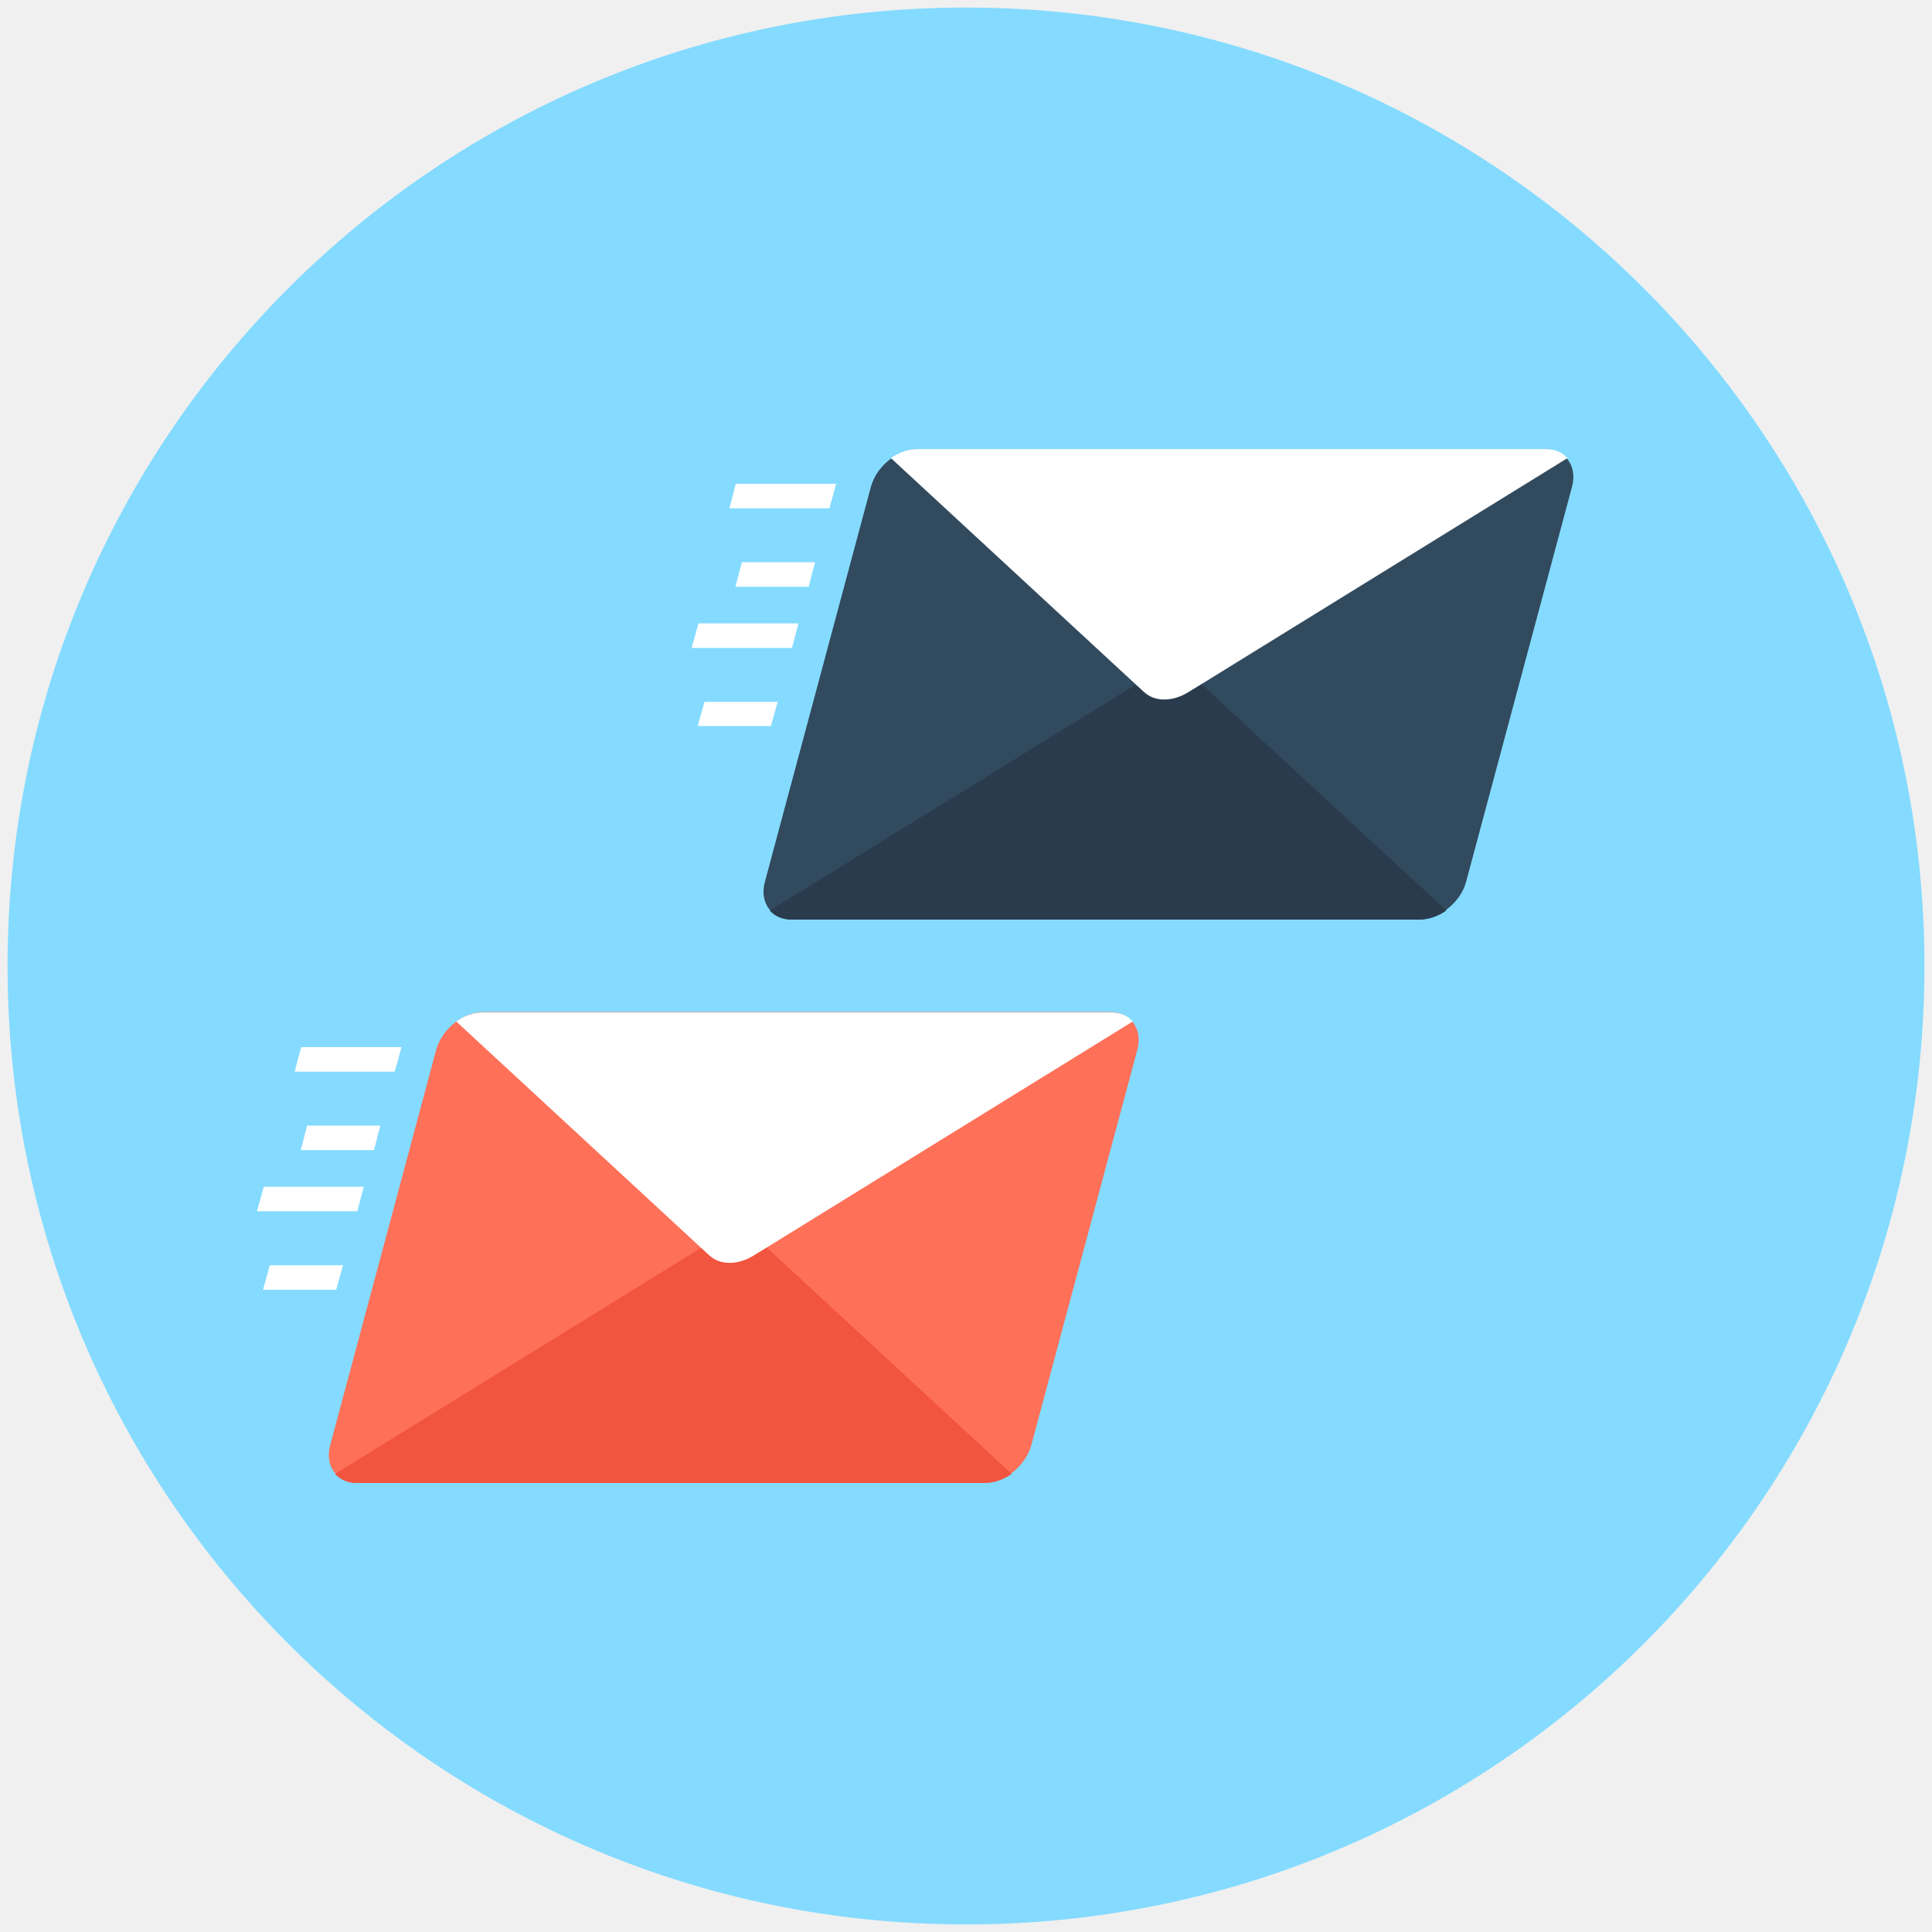
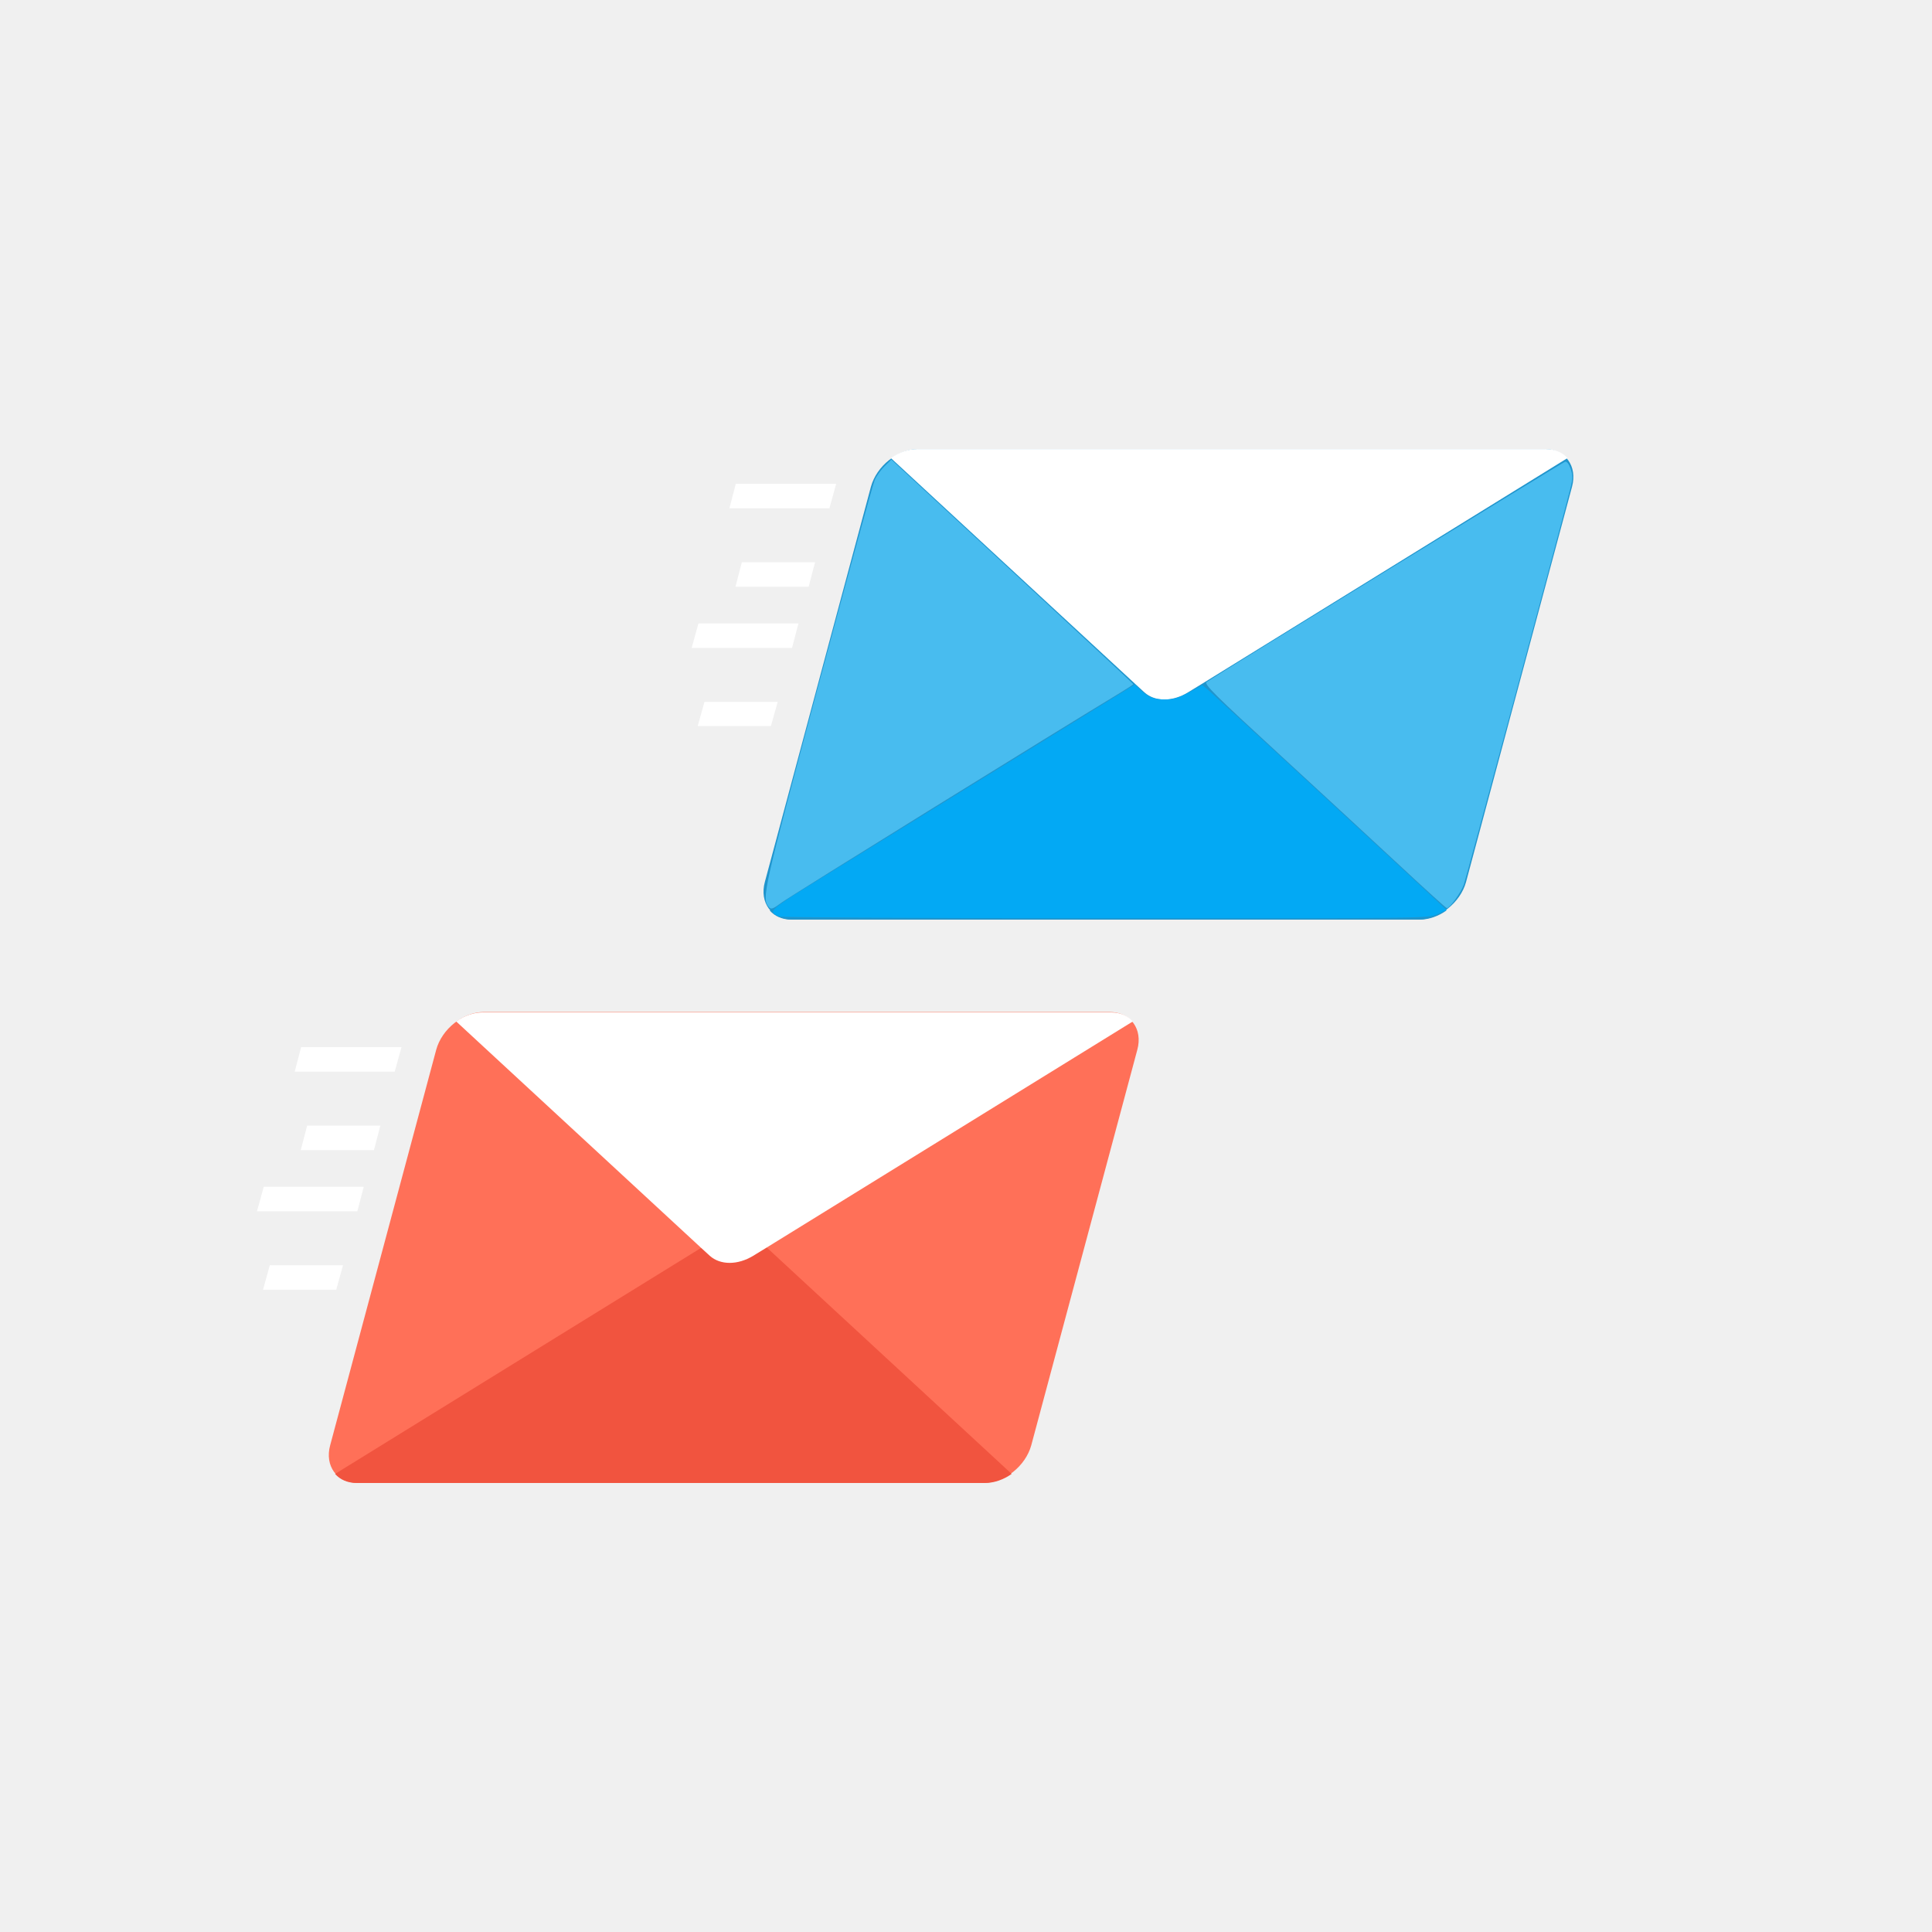
<svg xmlns="http://www.w3.org/2000/svg" enable-background="new 0 0 512 512" id="Layer_1" version="1.1" viewBox="0 0 512 512" xml:space="preserve">
-   <g>
-     <g>
-       <circle cx="256" cy="256" fill="#84DBFF" r="254" />
-     </g>
-     <g>
-       <g>
-         <path d="M375.9,243.7H210c-5.5,0-8.8-4.5-7.3-10L230.8,129c1.5-5.5,7.1-10,12.6-10h165.9c5.5,0,8.8,4.5,7.3,10     l-28.1,104.8C387,239.2,381.4,243.7,375.9,243.7z" fill="#324A5E" />
+   <defs id="defs5367" />
+   <g id="g5362">
+     <g id="g5302" />
+     <g id="g5360">
+       <g id="g5306">
+         <path d="M 375.9,243.7 H 210 c -5.5,0 -8.8,-4.5 -7.3,-10 L 230.8,129 c 1.5,-5.5 7.1,-10 12.6,-10 h 165.9 c 5.5,0 8.8,4.5 7.3,10 l -28.1,104.8 c -1.5,5.4 -7.1,9.9 -12.6,9.9 z" id="path5304" style="fill:#2095cd;fill-opacity:1" />
      </g>
-       <g>
-         <path d="M383.3,241.3c-2.1,1.5-4.6,2.4-7.1,2.4H209.7c-2.4,0-4.4-0.9-5.7-2.4l97-59.9l3.6-2.2     c4.1-2.5,8.7-2.5,11.5,0l2.4,2.2L383.3,241.3z" fill="#2B3B4E" />
+       <g id="g5310">
+         <path d="m 383.3,241.3 c -2.1,1.5 -4.6,2.4 -7.1,2.4 H 209.7 c -2.4,0 -4.4,-0.9 -5.7,-2.4 l 97,-59.9 3.6,-2.2 c 4.1,-2.5 8.7,-2.5 11.5,0 l 2.4,2.2 z" id="path5308" style="fill:#2095cd;fill-opacity:1" />
      </g>
-       <g>
-         <path d="M415.4,121.4l-97,59.9l-3.6,2.2c-4.1,2.5-8.7,2.5-11.5,0l-2.4-2.2l-64.8-59.9c2.1-1.5,4.6-2.4,7-2.4     h166.5C412.1,119,414.1,119.9,415.4,121.4z" fill="#FFFFFF" />
+       <g id="g5314">
+         <path d="m 415.4,121.4 -97,59.9 -3.6,2.2 c -4.1,2.5 -8.7,2.5 -11.5,0 l -2.4,-2.2 -64.8,-59.9 c 2.1,-1.5 4.6,-2.4 7,-2.4 h 166.5 c 2.5,0 4.5,0.9 5.8,2.4 z" id="path5312" style="fill:#ffffff" />
      </g>
-       <g>
-         <polygon fill="#FFFFFF" points="219.8,134.7 193.3,134.7 195,128.2 221.6,128.2    " />
+       <g id="g5318">
+         <polygon points="219.8,134.7 193.3,134.7 195,128.2 221.6,128.2 " id="polygon5316" style="fill:#ffffff" />
      </g>
-       <g>
-         <polygon fill="#FFFFFF" points="214.3,155.5 194.9,155.5 196.6,149 216,149    " />
+       <g id="g5322">
+         <polygon points="214.3,155.5 194.9,155.5 196.6,149 216,149 " id="polygon5320" style="fill:#ffffff" />
      </g>
-       <g>
-         <polygon fill="#FFFFFF" points="209.9,171.7 183.3,171.7 185.1,165.2 211.6,165.2    " />
+       <g id="g5326">
+         <polygon points="209.9,171.7 183.3,171.7 185.1,165.2 211.6,165.2 " id="polygon5324" style="fill:#ffffff" />
      </g>
-       <g>
-         <polygon fill="#FFFFFF" points="204.3,192.4 184.9,192.4 186.7,186 206.1,186    " />
+       <g id="g5330">
+         <polygon points="204.3,192.4 184.9,192.4 186.7,186 206.1,186 " id="polygon5328" style="fill:#ffffff" />
      </g>
-       <g>
-         <path d="M260.7,393H94.8c-5.5,0-8.8-4.5-7.3-10l28.1-104.8c1.5-5.5,7.1-10,12.6-10h165.9c5.5,0,8.8,4.5,7.3,10     L273.3,383C271.8,388.5,266.2,393,260.7,393z" fill="#FF7058" />
+       <g id="g5334">
+         <path d="M 260.7,393 H 94.8 c -5.5,0 -8.8,-4.5 -7.3,-10 l 28.1,-104.8 c 1.5,-5.5 7.1,-10 12.6,-10 h 165.9 c 5.5,0 8.8,4.5 7.3,10 L 273.3,383 c -1.5,5.5 -7.1,10 -12.6,10 z" id="path5332" style="fill:#ff7058" />
      </g>
-       <g>
-         <path d="M268.1,390.6c-2.1,1.5-4.6,2.4-7.1,2.4H94.5c-2.4,0-4.4-0.9-5.7-2.4l97-59.9l3.6-2.2     c4.1-2.5,8.7-2.5,11.5,0l2.4,2.2L268.1,390.6z" fill="#F1543F" />
+       <g id="g5338">
+         <path d="m 268.1,390.6 c -2.1,1.5 -4.6,2.4 -7.1,2.4 H 94.5 c -2.4,0 -4.4,-0.9 -5.7,-2.4 l 97,-59.9 3.6,-2.2 c 4.1,-2.5 8.7,-2.5 11.5,0 l 2.4,2.2 z" id="path5336" style="fill:#f1543f" />
      </g>
-       <g>
-         <path d="M300.2,270.7l-97,59.9l-3.6,2.2c-4.1,2.5-8.7,2.5-11.5,0l-2.4-2.2l-64.8-59.9c2.1-1.5,4.6-2.4,7-2.4     h166.5C296.9,268.3,298.9,269.2,300.2,270.7z" fill="#FFFFFF" />
+       <g id="g5342">
+         <path d="m 300.2,270.7 -97,59.9 -3.6,2.2 c -4.1,2.5 -8.7,2.5 -11.5,0 l -2.4,-2.2 -64.8,-59.9 c 2.1,-1.5 4.6,-2.4 7,-2.4 h 166.5 c 2.5,0 4.5,0.9 5.8,2.4 z" id="path5340" style="fill:#ffffff" />
      </g>
-       <g>
-         <polygon fill="#FFFFFF" points="104.6,284 78.1,284 79.8,277.5 106.4,277.5    " />
+       <g id="g5346">
+         <polygon points="104.6,284 78.1,284 79.8,277.5 106.4,277.5 " id="polygon5344" style="fill:#ffffff" />
      </g>
-       <g>
-         <polygon fill="#FFFFFF" points="99.1,304.8 79.7,304.8 81.4,298.3 100.8,298.3    " />
+       <g id="g5350">
+         <polygon points="99.1,304.8 79.7,304.8 81.4,298.3 100.8,298.3 " id="polygon5348" style="fill:#ffffff" />
      </g>
-       <g>
-         <polygon fill="#FFFFFF" points="94.7,321 68.1,321 69.9,314.5 96.4,314.5    " />
+       <g id="g5354">
+         <polygon points="94.7,321 68.1,321 69.9,314.5 96.4,314.5 " id="polygon5352" style="fill:#ffffff" />
      </g>
-       <g>
-         <polygon fill="#FFFFFF" points="89.1,341.8 69.7,341.8 71.5,335.3 90.9,335.3    " />
+       <g id="g5358">
+         <polygon points="89.1,341.8 69.7,341.8 71.5,335.3 90.9,335.3 " id="polygon5356" style="fill:#ffffff" />
      </g>
    </g>
+     <path style="fill:#03a9f4;fill-opacity:1;stroke:none;stroke-width:3.797;stroke-linecap:round;stroke-linejoin:round;stroke-miterlimit:4;stroke-dasharray:none;stroke-opacity:1" d="m 206.541,242.891 c -2.547,-1.032 -2.819,-1.459 4.004,-5.797 1.701,-1.081 3.842,-2.406 6.499,-4.043 7.061,-4.351 23.82,-14.695 37.244,-22.988 13.424,-8.293 29.363,-18.128 35.42,-21.855 l 11.014,-6.776 1.461,1.362 c 2.207,2.058 3.556,2.579 6.668,2.579 2.227,0 3.586,-0.411 6.309,-1.908 l 3.471,-1.908 1.784,1.501 c 1.431,1.204 50.951,46.888 60.517,55.828 l 2.441,2.281 -2.441,1.108 c -2.425,1.101 -2.98,1.108 -87.864,1.085 -46.983,-0.012 -85.92,-0.224 -86.527,-0.47 z" id="path37" />
+     <path style="fill:#22a7f0;stroke:none;stroke-width:0.542px;stroke-linecap:butt;stroke-linejoin:miter;stroke-opacity:1;fill-opacity:0" d="m 205.991,242.505 c -2.403,-0.97 -2.499,-0.906 50.034,-33.266 22.373,-13.781 41.535,-25.609 42.583,-26.283 l 1.905,-1.226 2.372,1.821 c 2.074,1.592 2.774,1.821 5.568,1.821 2.499,0 3.925,-0.368 6.541,-1.688 2.978,-1.503 3.475,-1.607 4.528,-0.949 2.446,1.529 63.166,58.034 62.872,58.508 -0.936,1.514 -6.613,1.614 -90.03,1.575 -47.132,-0.022 -86,-0.163 -86.373,-0.313 z" id="path41" />
+     <path style="fill:#48bcef;stroke:none;stroke-width:0.542px;stroke-linecap:butt;stroke-linejoin:miter;stroke-opacity:1;fill-opacity:1" d="m 203.777,240.403 c -1.953,-2.353 -1.656,-3.685 12.985,-58.307 7.793,-29.073 14.558,-53.753 15.034,-54.846 0.476,-1.093 1.668,-2.764 2.648,-3.714 l 1.782,-1.727 32.055,29.66 c 17.63,16.313 32.055,29.743 32.055,29.844 0,0.101 -1.525,1.104 -3.39,2.228 -16.157,9.739 -87.529,53.954 -89.713,55.577 -2.394,1.78 -2.893,1.965 -3.456,1.286 z" id="path848" />
+     <path style="fill:#48bcef;stroke:none;stroke-width:0.542px;stroke-linecap:butt;stroke-linejoin:miter;stroke-opacity:1;fill-opacity:1" d="m 371.116,229.521 c -6.563,-6.109 -21.003,-19.449 -32.09,-29.643 -17.216,-15.831 -20.026,-18.624 -19.254,-19.141 4.021,-2.698 94.414,-58.245 95,-58.378 0.469,-0.107 1.032,0.625 1.47,1.91 0.602,1.767 0.579,2.59 -0.146,5.424 -3.306,12.908 -27.544,103.03 -28.178,104.771 -0.776,2.132 -3.776,6.263 -4.502,6.198 -0.202,-0.018 -5.737,-5.031 -12.3,-11.141 z" id="path850" />
  </g>
</svg>
